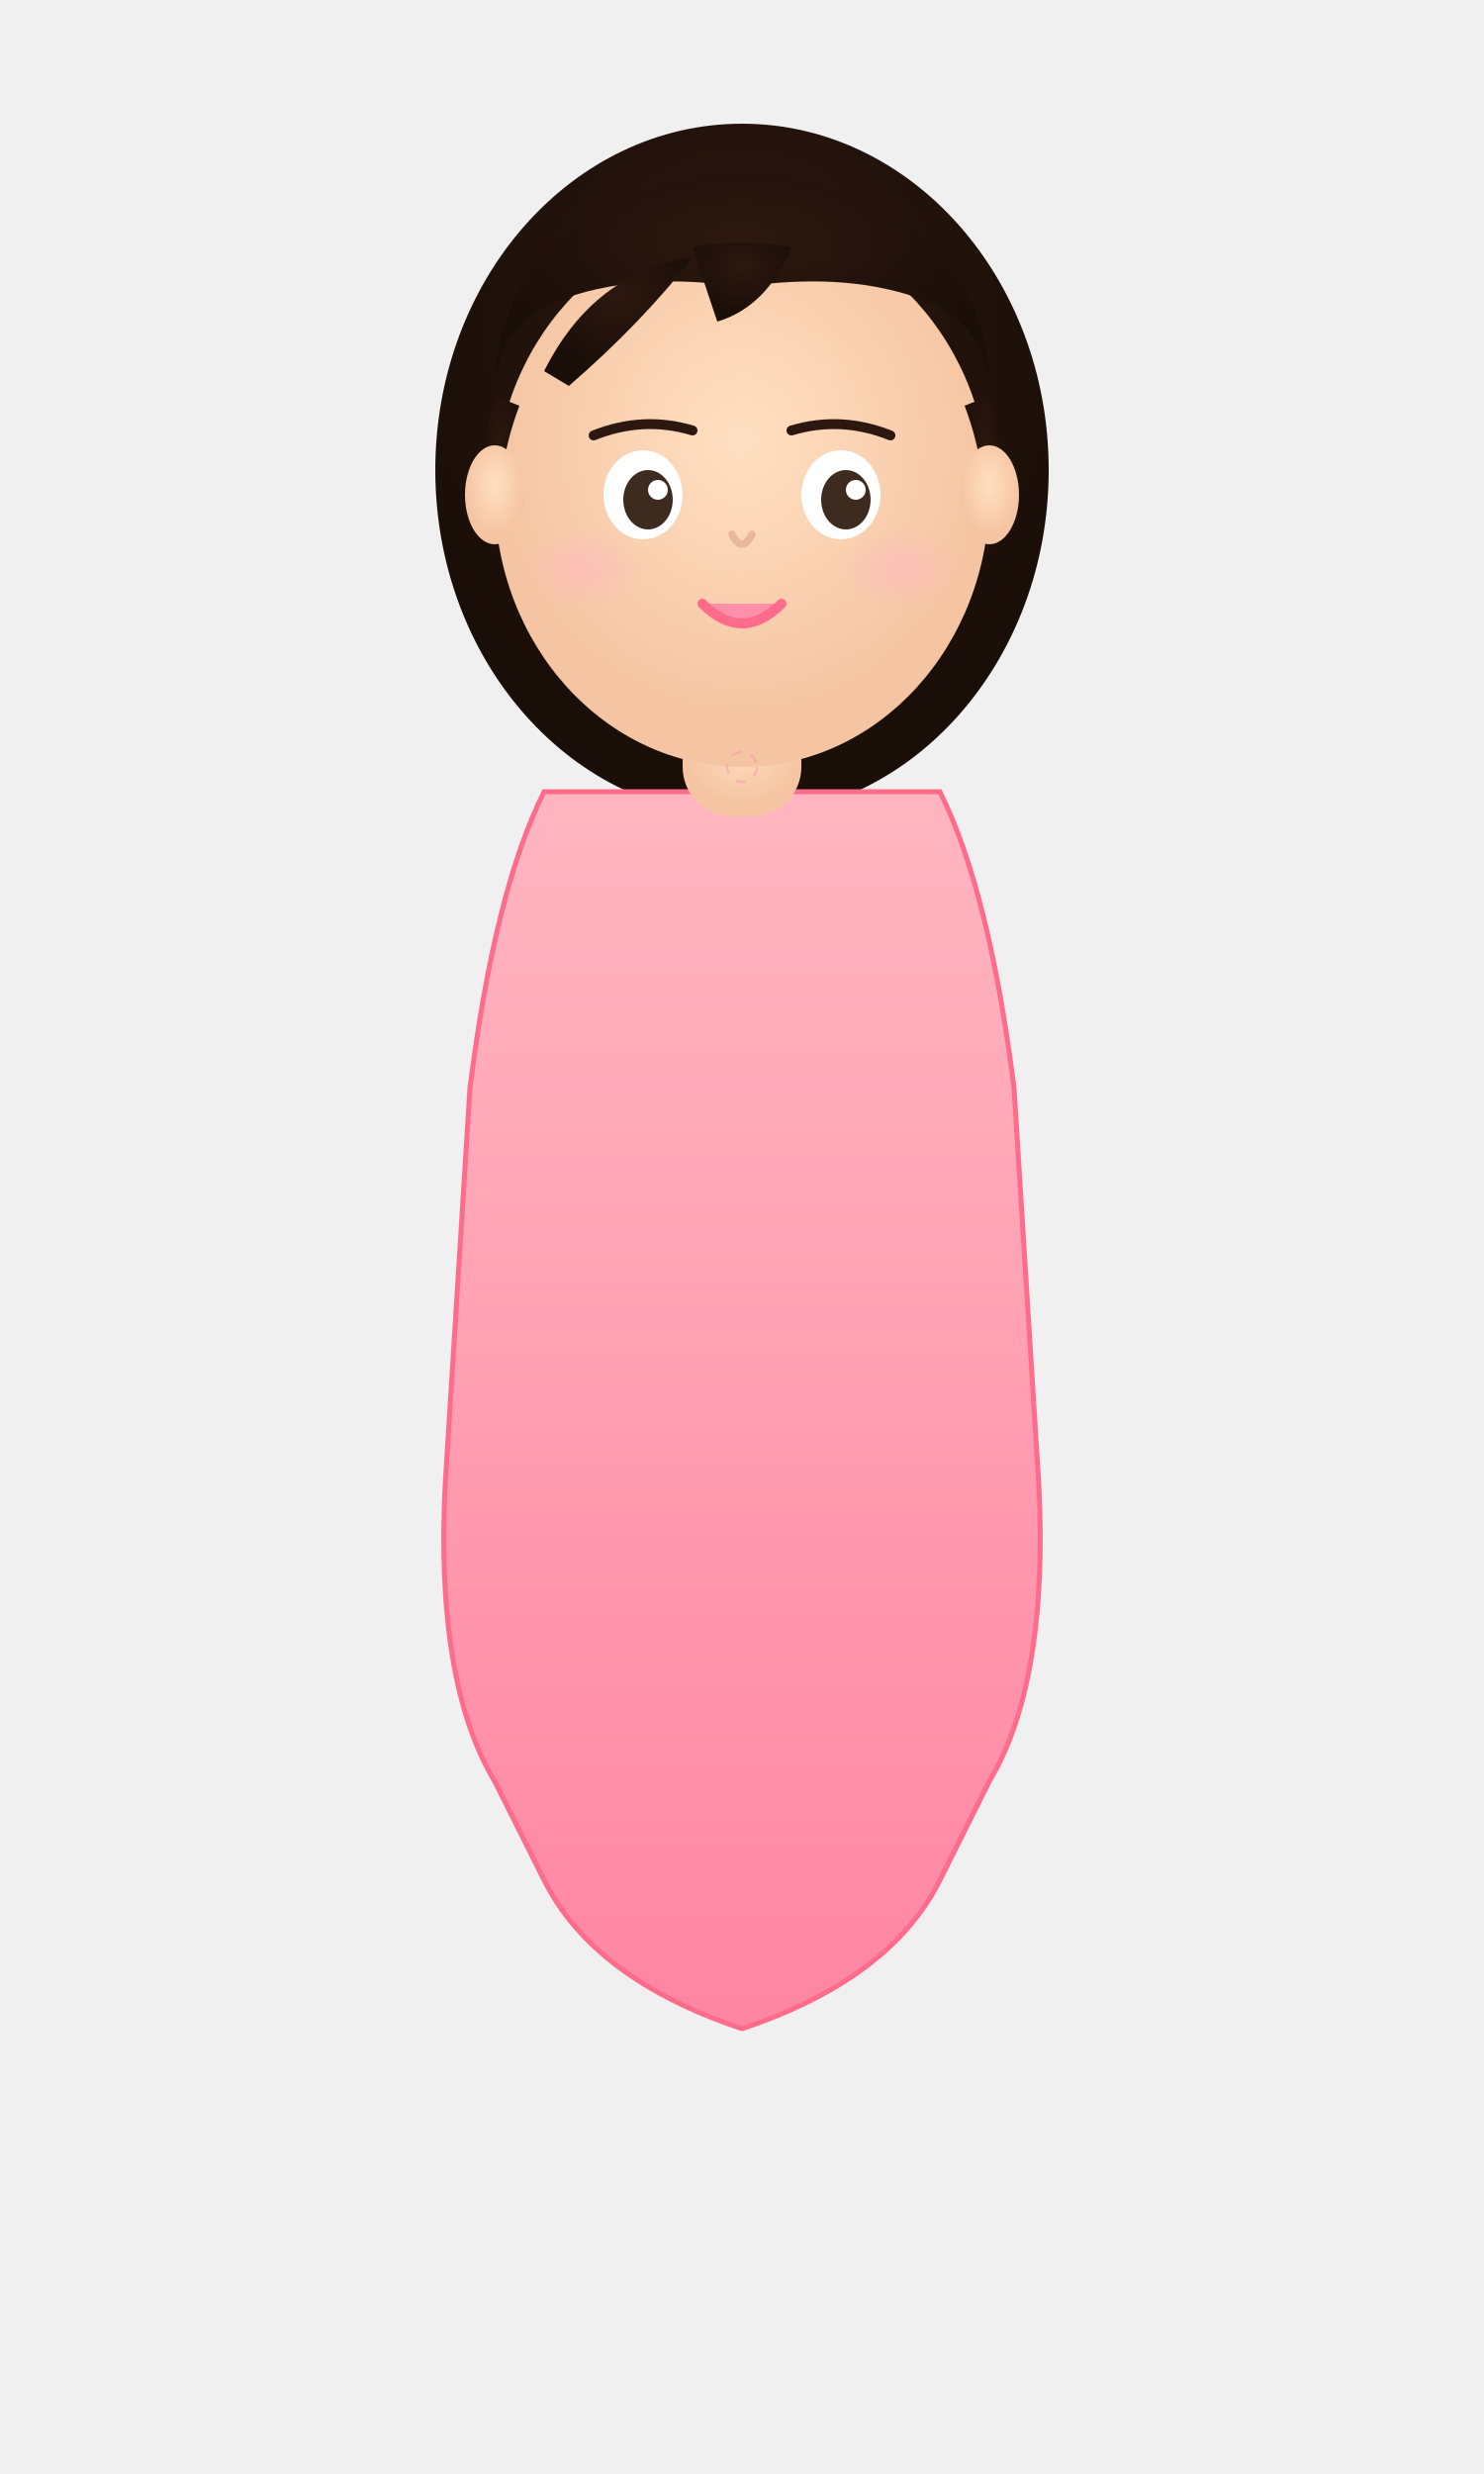
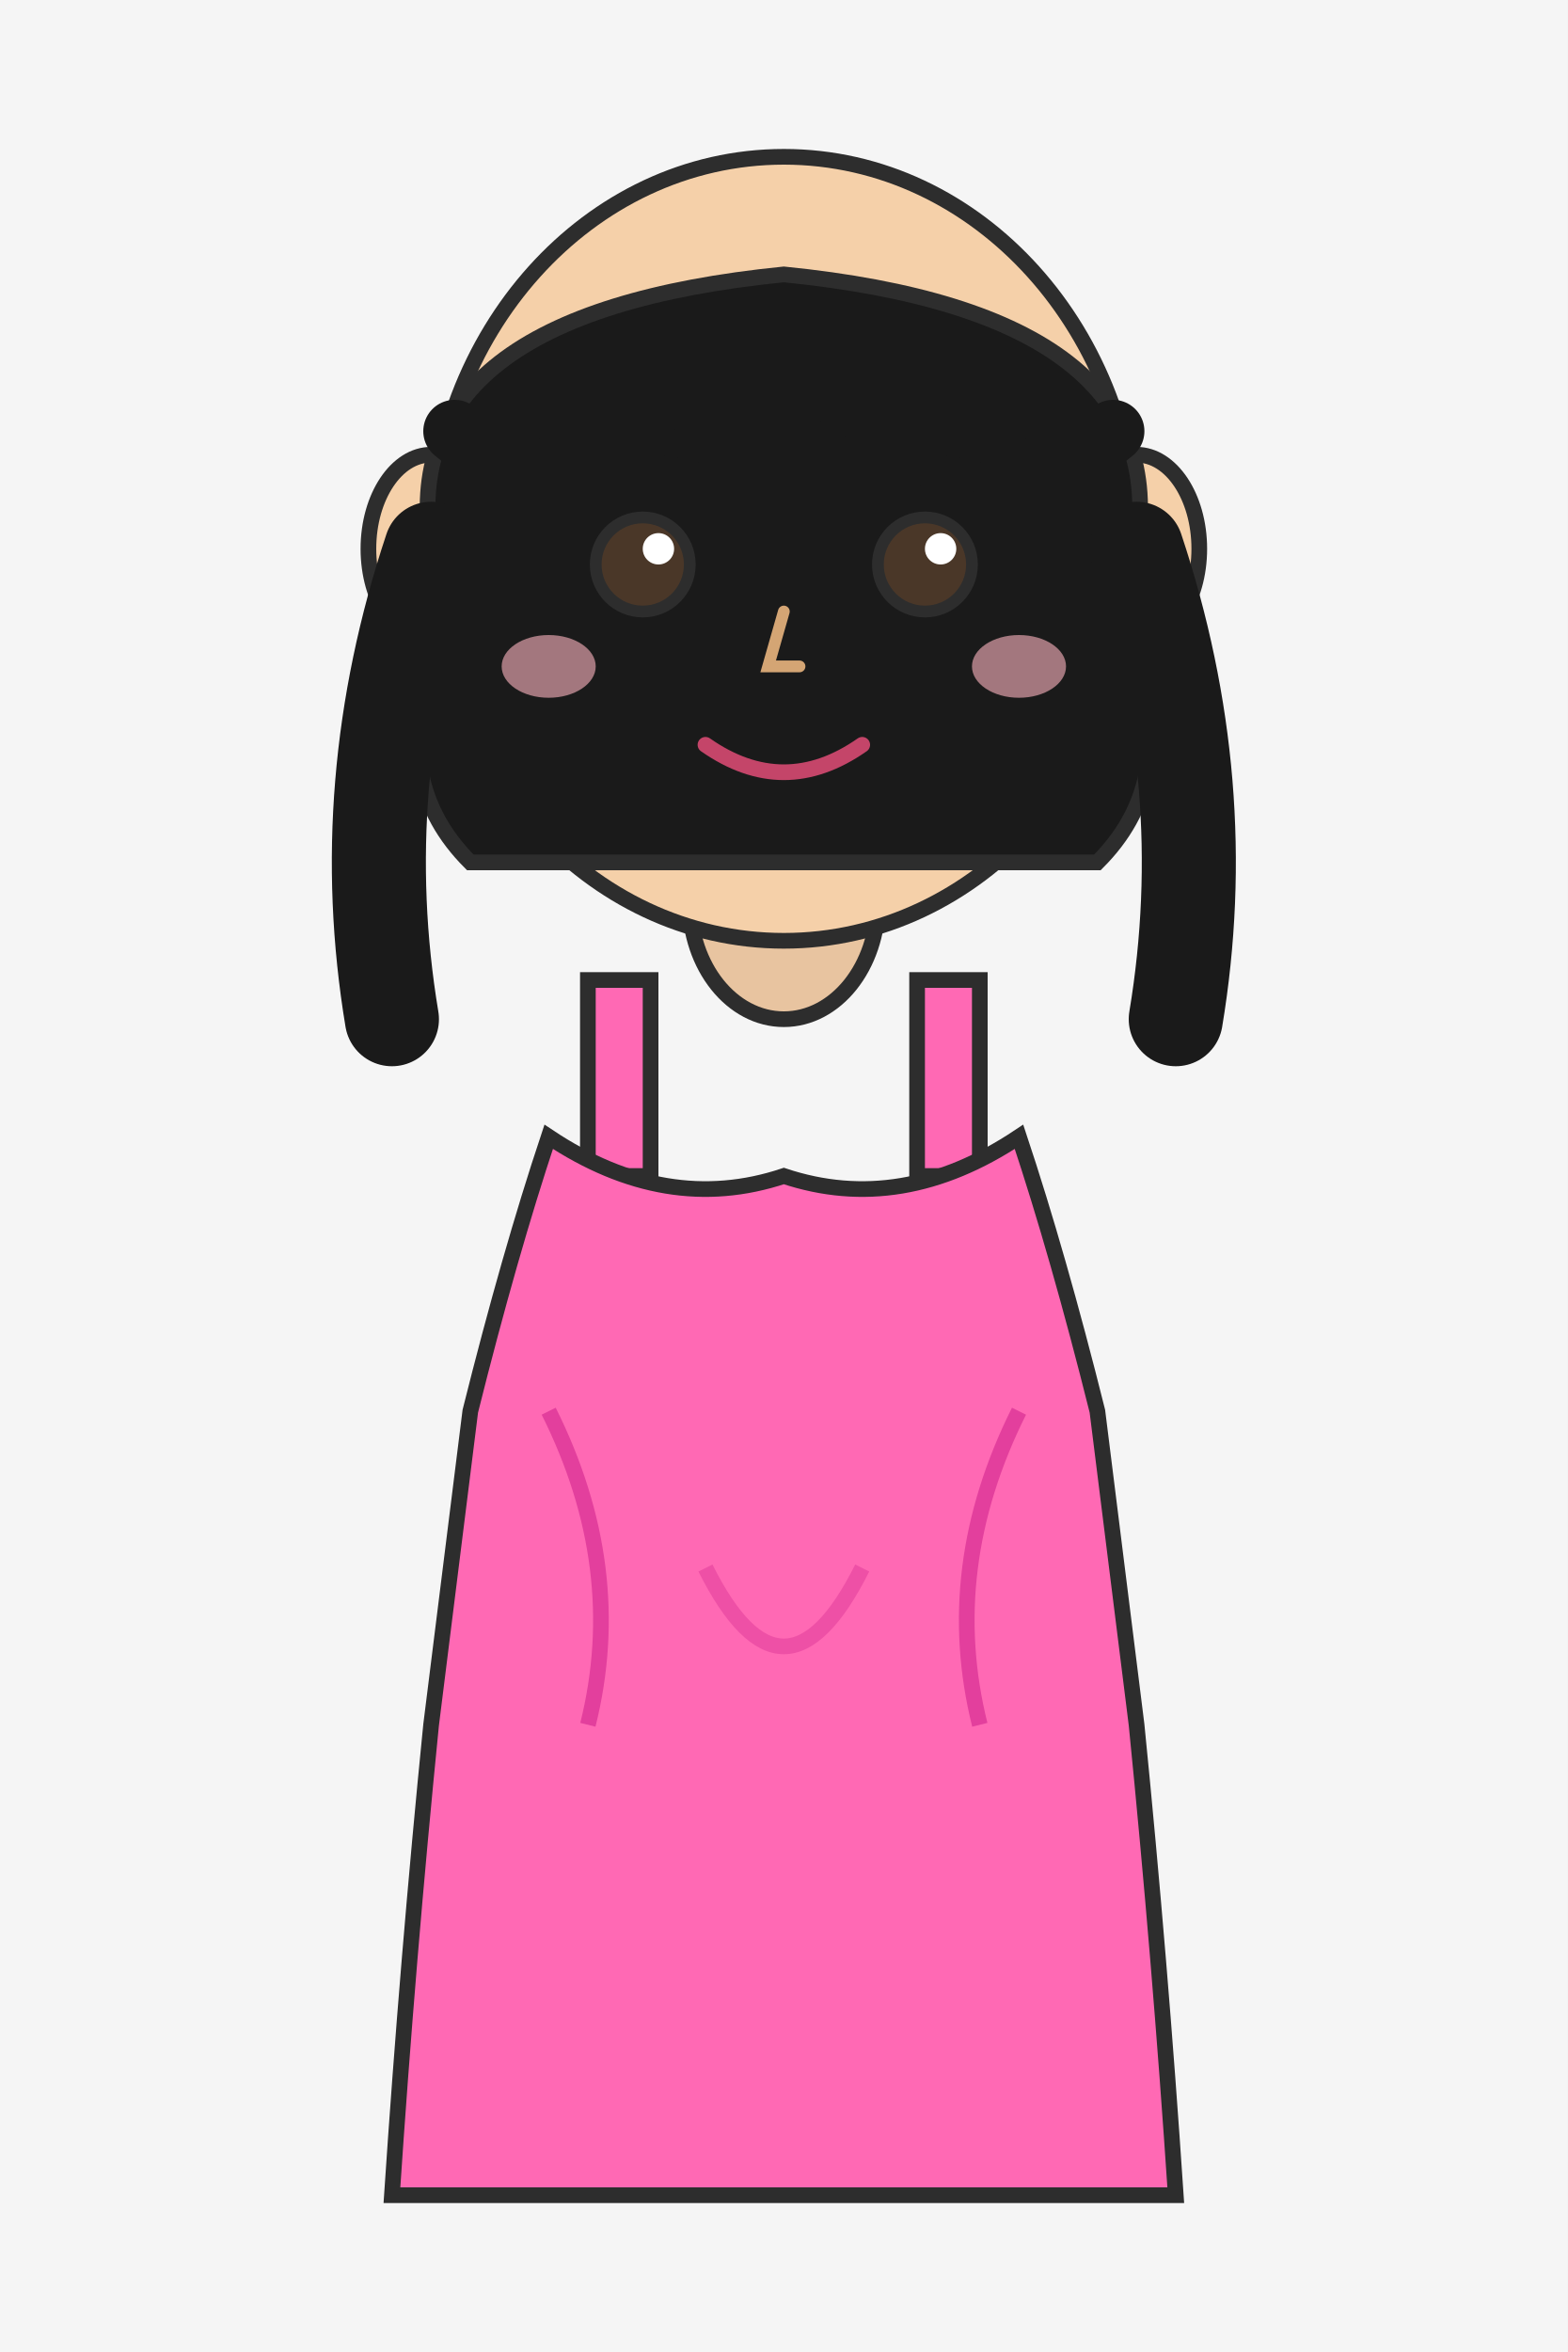
- <svg xmlns="http://www.w3.org/2000/svg" viewBox="0 0 300 500" width="300" height="500">
-   <defs>
-     <radialGradient id="skin" cx="50%" cy="40%" r="50%">
-       <stop offset="0%" stop-color="#FFE0C2" />
-       <stop offset="100%" stop-color="#F5C5A3" />
-     </radialGradient>
-     <radialGradient id="hair" cx="50%" cy="30%" r="60%">
-       <stop offset="0%" stop-color="#2C1810" />
-       <stop offset="100%" stop-color="#1A0E08" />
-     </radialGradient>
-     <radialGradient id="blush" cx="50%" cy="50%" r="50%">
-       <stop offset="0%" stop-color="#FFB6C1" stop-opacity="0.6" />
-       <stop offset="100%" stop-color="#FFB6C1" stop-opacity="0" />
-     </radialGradient>
-     <linearGradient id="dress" x1="0%" y1="0%" x2="0%" y2="100%">
-       <stop offset="0%" stop-color="#FFB6C1" />
-       <stop offset="100%" stop-color="#FF85A2" />
-     </linearGradient>
-   </defs>
-   <ellipse cx="150" cy="95" rx="62" ry="70" fill="url(#hair)" />
-   <path d="M110,160 Q100,180 95,220 L90,300 Q88,340 100,360 L110,380 Q120,400 150,410 Q180,400 190,380 L200,360 Q212,340 210,300 L205,220 Q200,180 190,160 Z" fill="url(#dress)" stroke="#FF6B8A" stroke-width="1" />
-   <rect x="138" y="140" width="24" height="25" rx="10" fill="url(#skin)" />
-   <ellipse cx="150" cy="100" rx="50" ry="55" fill="url(#skin)" />
-   <path d="M100,80 Q100,40 150,35 Q200,40 200,80 Q200,65 185,60 Q170,55 150,58 Q130,55 115,60 Q100,65 100,80Z" fill="url(#hair)" />
-   <path d="M100,80 Q95,100 98,120 L100,115 Q100,95 105,82Z" fill="url(#hair)" />
-   <path d="M200,80 Q205,100 202,120 L200,115 Q200,95 195,82Z" fill="url(#hair)" />
-   <path d="M110,75 Q120,55 140,52 Q130,65 115,78Z" fill="url(#hair)" />
-   <path d="M140,50 Q150,48 160,50 Q155,62 145,65Z" fill="url(#hair)" />
-   <ellipse cx="130" cy="100" rx="8" ry="9" fill="white" />
-   <ellipse cx="170" cy="100" rx="8" ry="9" fill="white" />
-   <ellipse cx="131" cy="101" rx="5" ry="6" fill="#3D2B1F" />
-   <ellipse cx="171" cy="101" rx="5" ry="6" fill="#3D2B1F" />
-   <circle cx="133" cy="99" r="2" fill="white" />
-   <circle cx="173" cy="99" r="2" fill="white" />
-   <path d="M120,88 Q130,84 140,87" stroke="#2C1810" stroke-width="2" fill="none" stroke-linecap="round" />
-   <path d="M160,87 Q170,84 180,88" stroke="#2C1810" stroke-width="2" fill="none" stroke-linecap="round" />
-   <ellipse cx="118" cy="115" rx="12" ry="8" fill="url(#blush)" />
-   <ellipse cx="182" cy="115" rx="12" ry="8" fill="url(#blush)" />
-   <path d="M142,122 Q150,130 158,122" stroke="#FF6B8A" stroke-width="2" fill="#FF8FAB" stroke-linecap="round" />
-   <path d="M148,108 Q150,112 152,108" stroke="#E8B89D" stroke-width="1.5" fill="none" stroke-linecap="round" />
-   <ellipse cx="100" cy="100" rx="6" ry="10" fill="url(#skin)" />
-   <ellipse cx="200" cy="100" rx="6" ry="10" fill="url(#skin)" />
-   <circle cx="150" cy="155" r="3" fill="none" stroke="#FF69B4" stroke-width="0.5" stroke-dasharray="2,2" opacity="0.3" />
+ <svg xmlns="http://www.w3.org/2000/svg" viewBox="0 0 200 300">
+   <rect width="200" height="300" fill="#f5f5f5" />
+   <ellipse cx="100" cy="115" rx="12" ry="15" fill="#E8C4A0" stroke="#2d2d2d" stroke-width="2" />
+   <circle cx="100" cy="110" r="5" fill="none" id="neckPoint" />
+   <rect x="75" y="125" width="8" height="25" fill="#FF69B4" stroke="#2d2d2d" stroke-width="2" />
+   <rect x="117" y="125" width="8" height="25" fill="#FF69B4" stroke="#2d2d2d" stroke-width="2" />
+   <path d="M 70 145             Q 65 160 60 180            L 55 220            Q 52 250 50 280            L 150 280            Q 148 250 145 220            L 140 180            Q 135 160 130 145            Q 115 155 100 150            Q 85 155 70 145 Z" fill="#FF69B4" stroke="#2d2d2d" stroke-width="2" />
+   <path d="M 70 180 Q 80 200 75 220" fill="none" stroke="#C71585" stroke-width="2" opacity="0.5" />
+   <path d="M 130 180 Q 120 200 125 220" fill="none" stroke="#C71585" stroke-width="2" opacity="0.5" />
+   <path d="M 90 200 Q 100 220 110 200" fill="none" stroke="#C71585" stroke-width="2" opacity="0.3" />
+   <ellipse cx="100" cy="70" rx="45" ry="50" fill="#F5D0A9" stroke="#2d2d2d" stroke-width="2" />
+   <ellipse cx="55" cy="70" rx="8" ry="12" fill="#F5D0A9" stroke="#2d2d2d" stroke-width="2" />
+   <ellipse cx="145" cy="70" rx="8" ry="12" fill="#F5D0A9" stroke="#2d2d2d" stroke-width="2" />
+   <path d="M 55 70 Q 50 40 100 35 Q 150 40 145 70 L 145 85 Q 150 100 140 110 L 60 110 Q 50 100 55 85 Z" fill="#1a1a1a" stroke="#2d2d2d" stroke-width="2" />
+   <path d="M 58 55 Q 70 65 80 55 Q 90 65 100 55 Q 110 65 120 55 Q 130 65 142 55" fill="none" stroke="#1a1a1a" stroke-width="8" stroke-linecap="round" />
+   <path d="M 55 70 Q 45 100 50 130" fill="none" stroke="#1a1a1a" stroke-width="12" stroke-linecap="round" />
+   <path d="M 145 70 Q 155 100 150 130" fill="none" stroke="#1a1a1a" stroke-width="12" stroke-linecap="round" />
+   <path d="M 75 60 Q 82 58 89 60" fill="none" stroke="#1a1a1a" stroke-width="2" stroke-linecap="round" />
+   <path d="M 111 60 Q 118 58 125 60" fill="none" stroke="#1a1a1a" stroke-width="2" stroke-linecap="round" />
+   <circle cx="82" cy="72" r="6" fill="#4A3728" stroke="#2d2d2d" stroke-width="1.5" />
+   <circle cx="118" cy="72" r="6" fill="#4A3728" stroke="#2d2d2d" stroke-width="1.5" />
+   <circle cx="84" cy="70" r="2" fill="white" />
+   <circle cx="120" cy="70" r="2" fill="white" />
+   <ellipse cx="70" cy="85" rx="6" ry="4" fill="#FFB6C1" opacity="0.6" />
+   <ellipse cx="130" cy="85" rx="6" ry="4" fill="#FFB6C1" opacity="0.6" />
+   <path d="M 100 78 L 98 85 L 102 85" fill="none" stroke="#D4A574" stroke-width="1.5" stroke-linecap="round" />
+   <path d="M 90 95 Q 100 102 110 95" fill="none" stroke="#C44569" stroke-width="2" stroke-linecap="round" />
</svg>
